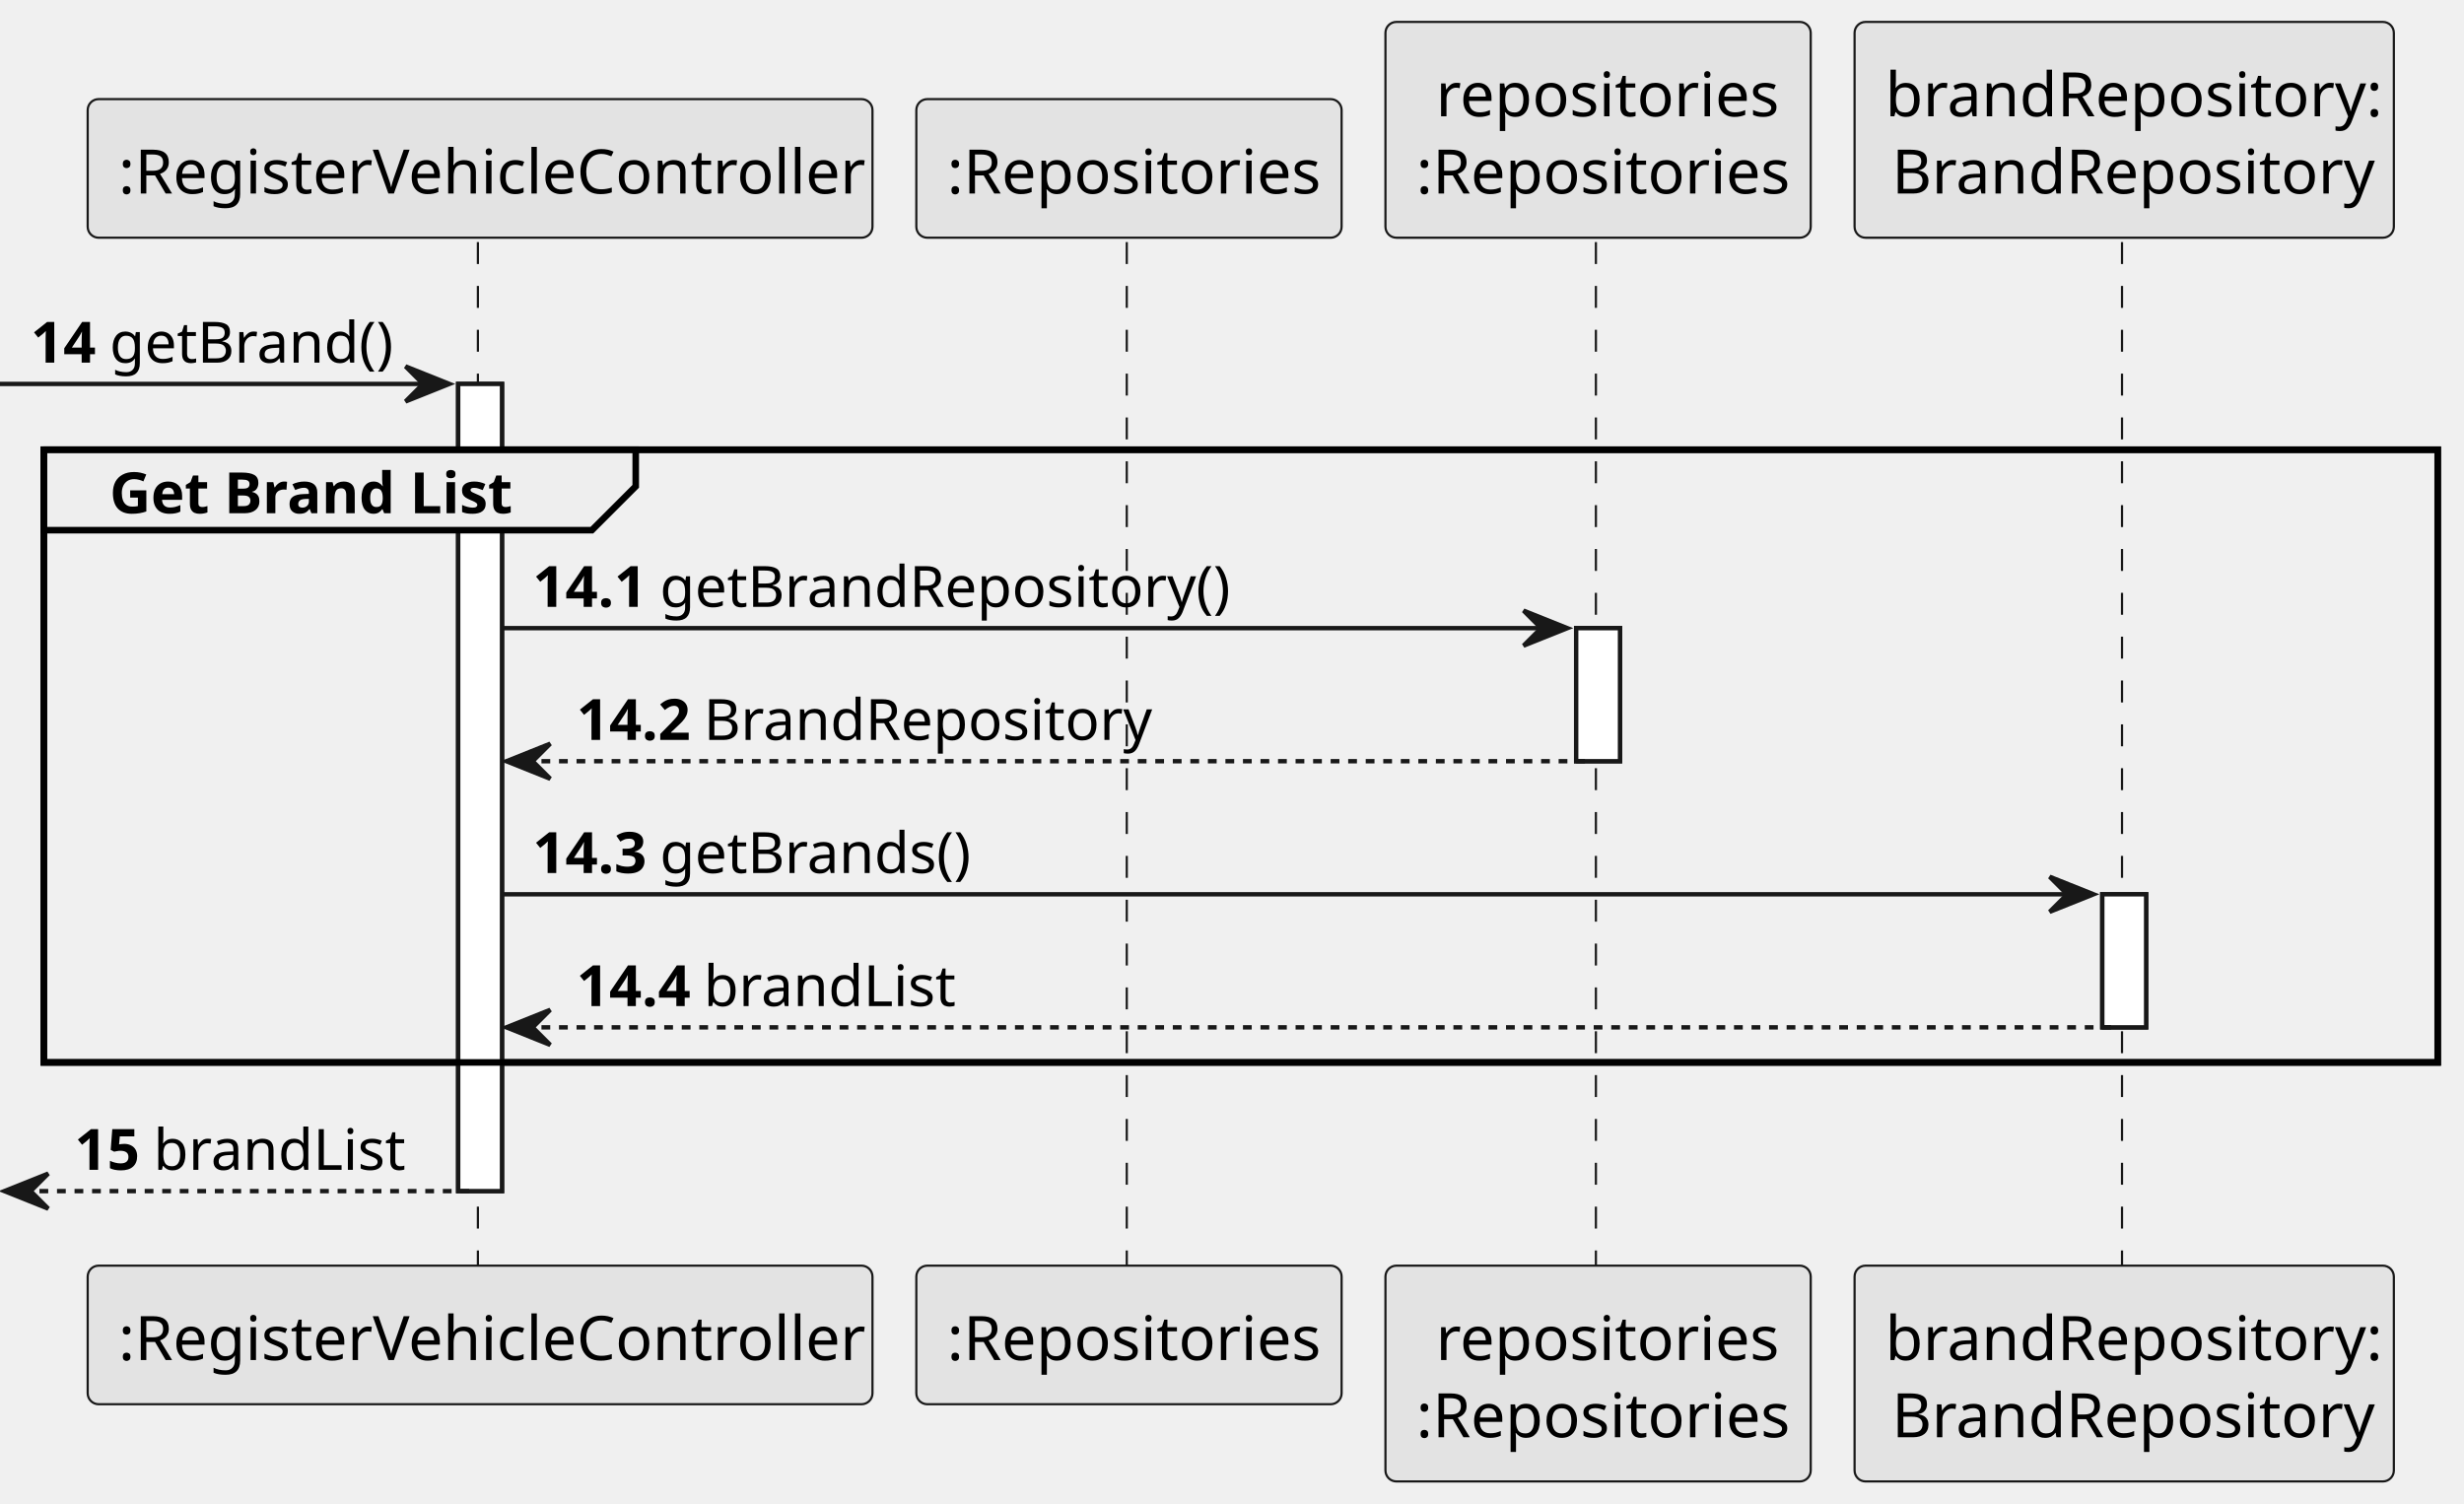
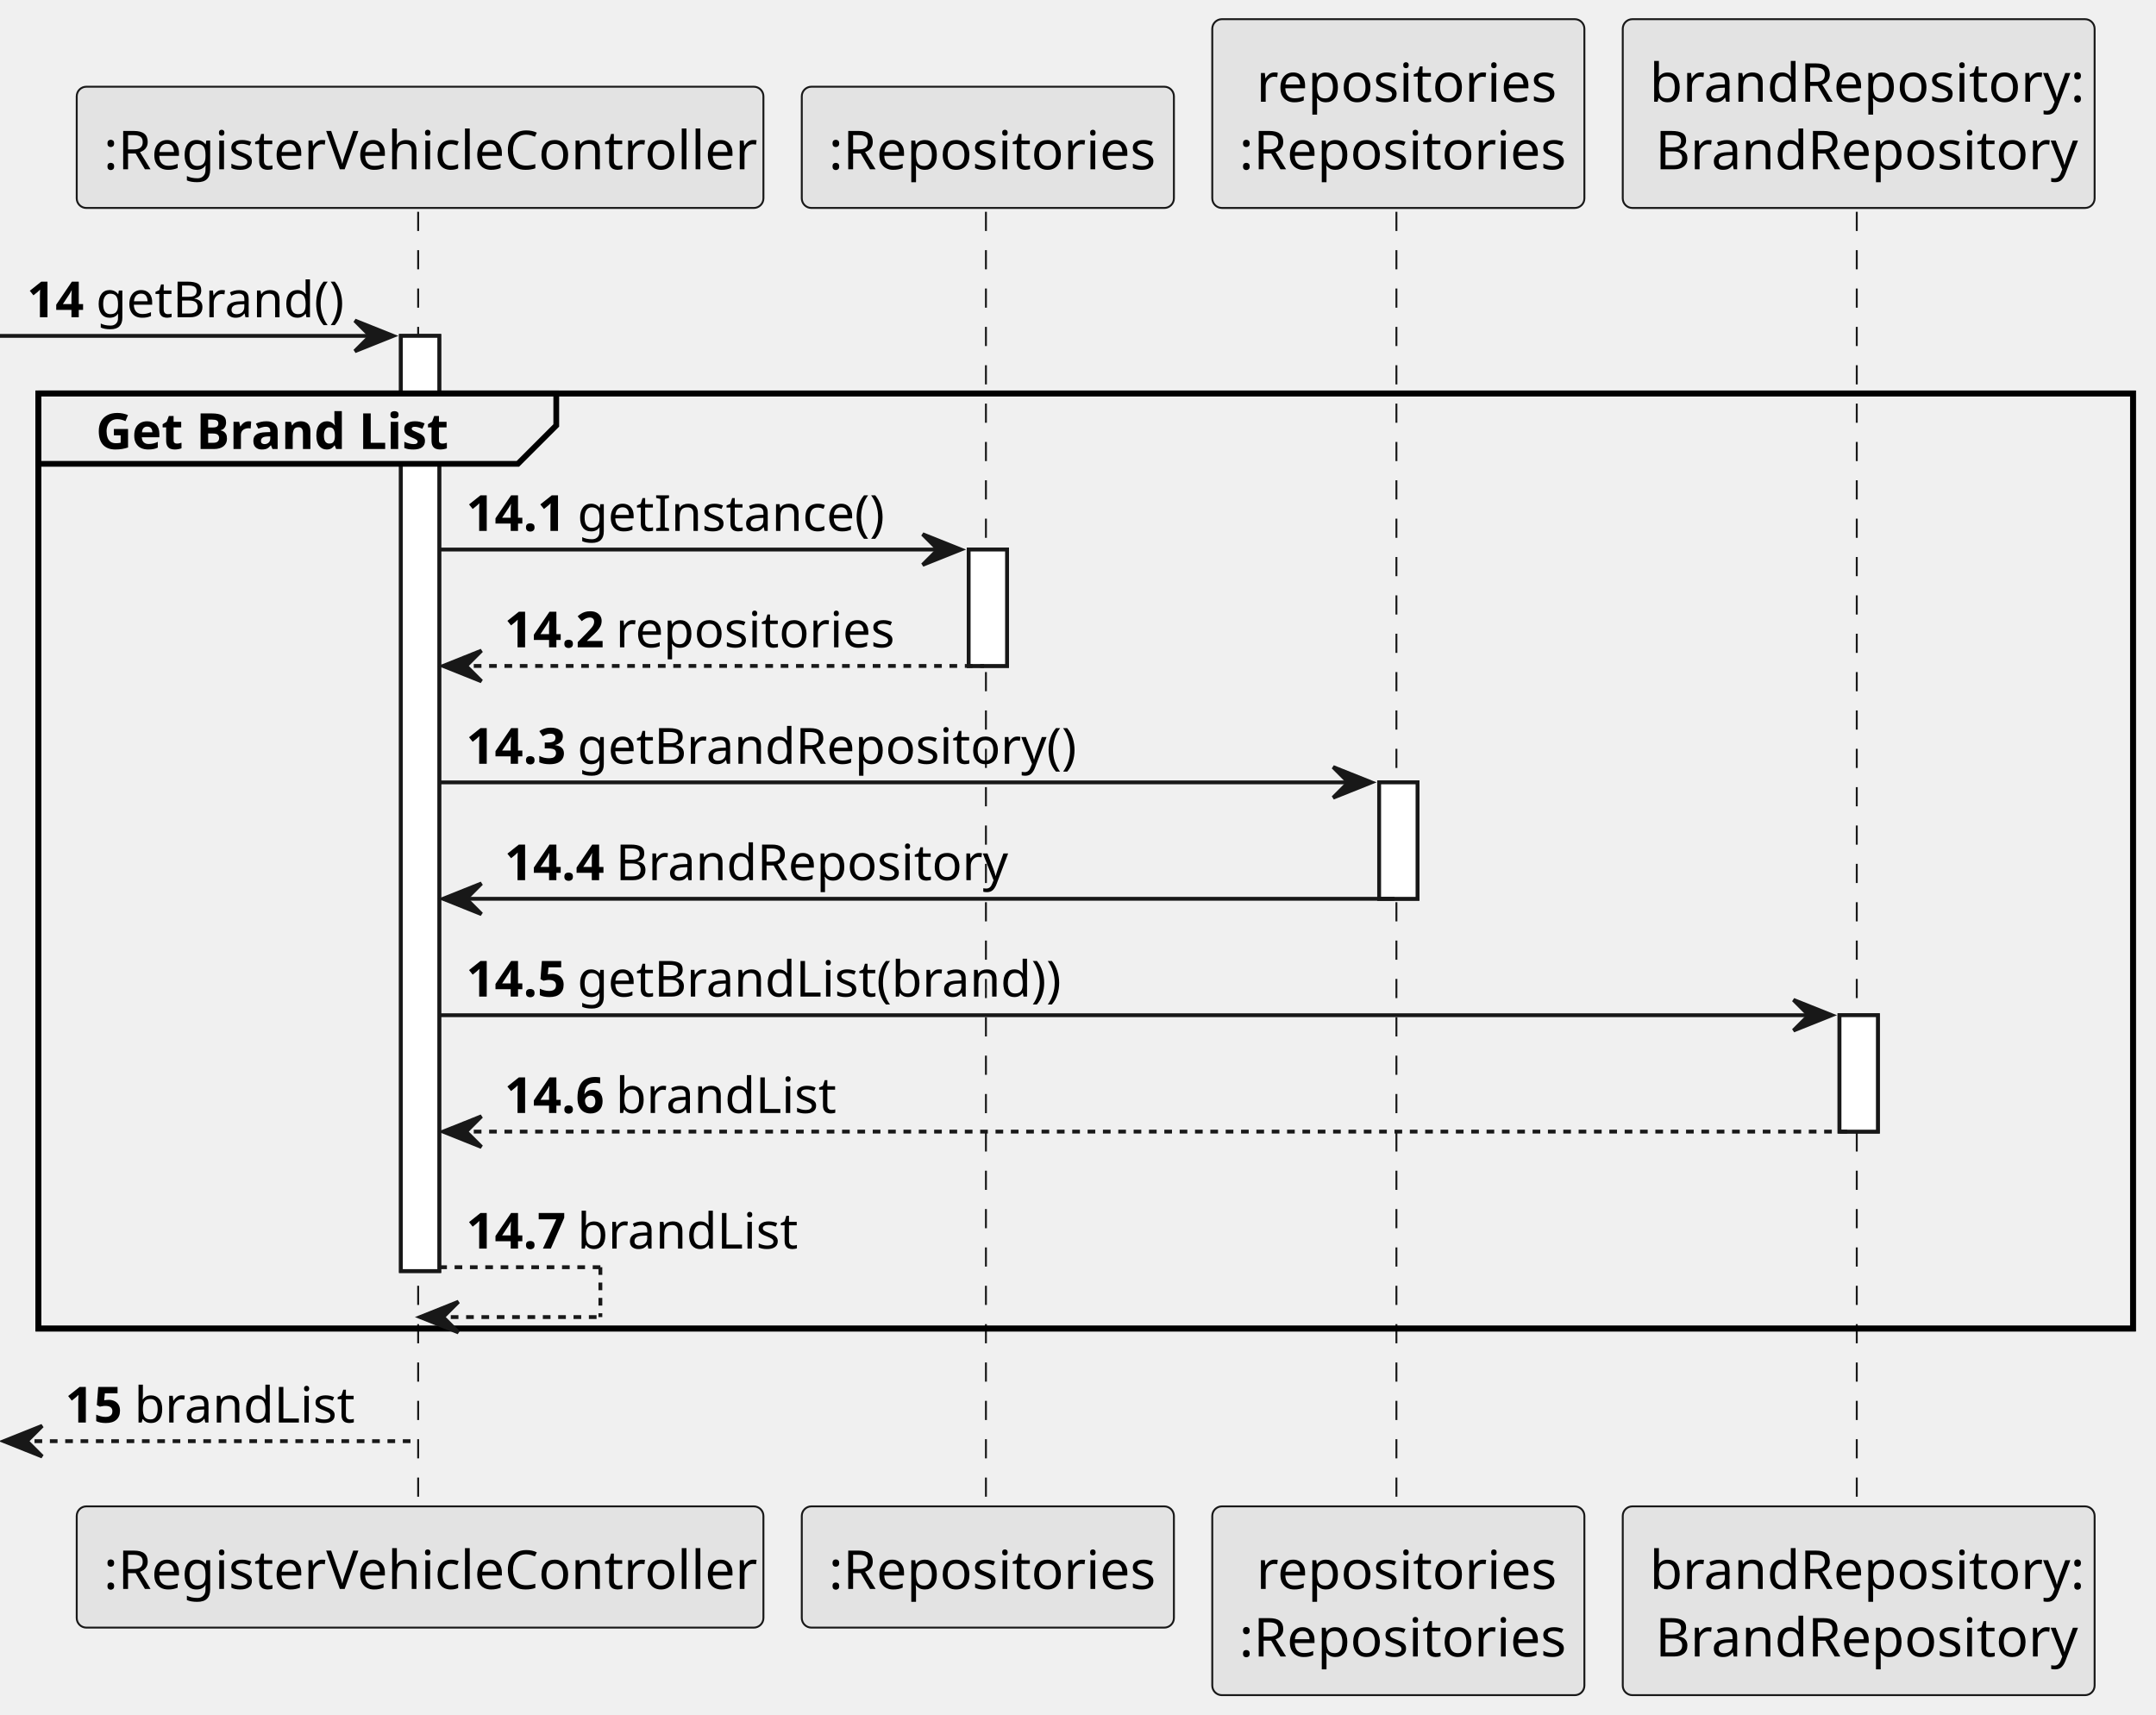
- <svg xmlns="http://www.w3.org/2000/svg" contentStyleType="text/css" height="343px" preserveAspectRatio="none" style="width:562px;height:343px;background:#FFFFFF;" version="1.1" viewBox="0 0 562 343" width="562px" zoomAndPan="magnify">
+ <svg xmlns="http://www.w3.org/2000/svg" contentStyleType="text/css" height="447px" preserveAspectRatio="none" style="width:562px;height:447px;background:#FFFFFF;" version="1.1" viewBox="0 0 562 447" width="562px" zoomAndPan="magnify">
  <defs />
  <g>
-     <rect fill="#FFFFFF" height="184.109" style="stroke:#181818;stroke-width:1.0;" width="10" x="104.5" y="87.57" />
-     <rect fill="#FFFFFF" height="30.352" style="stroke:#181818;stroke-width:1.0;" width="10" x="359.5" y="143.273" />
-     <rect fill="#FFFFFF" height="30.352" style="stroke:#181818;stroke-width:1.0;" width="10" x="479.5" y="203.977" />
-     <rect fill="none" height="139.758" style="stroke:#000000;stroke-width:1.5;" width="546" x="10" y="102.57" />
-     <line style="stroke:#181818;stroke-width:0.5;stroke-dasharray:5.0,5.0;" x1="109" x2="109" y1="55.219" y2="289.68" />
-     <line style="stroke:#181818;stroke-width:0.5;stroke-dasharray:5.0,5.0;" x1="257" x2="257" y1="55.219" y2="289.68" />
-     <line style="stroke:#181818;stroke-width:0.5;stroke-dasharray:5.0,5.0;" x1="364" x2="364" y1="55.219" y2="289.68" />
-     <line style="stroke:#181818;stroke-width:0.5;stroke-dasharray:5.0,5.0;" x1="484" x2="484" y1="55.219" y2="289.68" />
+     <rect fill="#FFFFFF" height="243.812" style="stroke:#181818;stroke-width:1.0;" width="10" x="104.5" y="87.57" />
+     <rect fill="#FFFFFF" height="30.352" style="stroke:#181818;stroke-width:1.0;" width="10" x="252.5" y="143.273" />
+     <rect fill="#FFFFFF" height="30.352" style="stroke:#181818;stroke-width:1.0;" width="10" x="359.5" y="203.977" />
+     <rect fill="#FFFFFF" height="30.352" style="stroke:#181818;stroke-width:1.0;" width="10" x="479.5" y="264.68" />
+     <rect fill="none" height="243.812" style="stroke:#000000;stroke-width:1.5;" width="546" x="10" y="102.57" />
+     <line style="stroke:#181818;stroke-width:0.5;stroke-dasharray:5.0,5.0;" x1="109" x2="109" y1="55.219" y2="393.734" />
+     <line style="stroke:#181818;stroke-width:0.5;stroke-dasharray:5.0,5.0;" x1="257" x2="257" y1="55.219" y2="393.734" />
+     <line style="stroke:#181818;stroke-width:0.5;stroke-dasharray:5.0,5.0;" x1="364" x2="364" y1="55.219" y2="393.734" />
+     <line style="stroke:#181818;stroke-width:0.5;stroke-dasharray:5.0,5.0;" x1="484" x2="484" y1="55.219" y2="393.734" />
    <rect fill="#E3E3E3" height="31.609" rx="2.5" ry="2.5" style="stroke:#181818;stroke-width:0.5;" width="179" x="20" y="22.609" />
    <text fill="#000000" font-family="sans-serif" font-size="14" lengthAdjust="spacing" textLength="165" x="27" y="44.143">:RegisterVehicleController</text>
-     <rect fill="#E3E3E3" height="31.609" rx="2.5" ry="2.5" style="stroke:#181818;stroke-width:0.5;" width="179" x="20" y="288.68" />
-     <text fill="#000000" font-family="sans-serif" font-size="14" lengthAdjust="spacing" textLength="165" x="27" y="310.213">:RegisterVehicleController</text>
+     <rect fill="#E3E3E3" height="31.609" rx="2.5" ry="2.5" style="stroke:#181818;stroke-width:0.5;" width="179" x="20" y="392.734" />
+     <text fill="#000000" font-family="sans-serif" font-size="14" lengthAdjust="spacing" textLength="165" x="27" y="414.268">:RegisterVehicleController</text>
    <rect fill="#E3E3E3" height="31.609" rx="2.5" ry="2.5" style="stroke:#181818;stroke-width:0.5;" width="97" x="209" y="22.609" />
    <text fill="#000000" font-family="sans-serif" font-size="14" lengthAdjust="spacing" textLength="83" x="216" y="44.143">:Repositories</text>
-     <rect fill="#E3E3E3" height="31.609" rx="2.5" ry="2.5" style="stroke:#181818;stroke-width:0.5;" width="97" x="209" y="288.68" />
-     <text fill="#000000" font-family="sans-serif" font-size="14" lengthAdjust="spacing" textLength="83" x="216" y="310.213">:Repositories</text>
+     <rect fill="#E3E3E3" height="31.609" rx="2.5" ry="2.5" style="stroke:#181818;stroke-width:0.5;" width="97" x="209" y="392.734" />
+     <text fill="#000000" font-family="sans-serif" font-size="14" lengthAdjust="spacing" textLength="83" x="216" y="414.268">:Repositories</text>
    <rect fill="#E3E3E3" height="49.219" rx="2.5" ry="2.5" style="stroke:#181818;stroke-width:0.5;" width="97" x="316" y="5" />
    <text fill="#000000" font-family="sans-serif" font-size="14" lengthAdjust="spacing" textLength="74" x="327.5" y="26.533">repositories</text>
    <text fill="#000000" font-family="sans-serif" font-size="14" lengthAdjust="spacing" textLength="83" x="323" y="44.143">:Repositories</text>
-     <rect fill="#E3E3E3" height="49.219" rx="2.5" ry="2.5" style="stroke:#181818;stroke-width:0.5;" width="97" x="316" y="288.68" />
-     <text fill="#000000" font-family="sans-serif" font-size="14" lengthAdjust="spacing" textLength="74" x="327.5" y="310.213">repositories</text>
-     <text fill="#000000" font-family="sans-serif" font-size="14" lengthAdjust="spacing" textLength="83" x="323" y="327.822">:Repositories</text>
+     <rect fill="#E3E3E3" height="49.219" rx="2.5" ry="2.5" style="stroke:#181818;stroke-width:0.5;" width="97" x="316" y="392.734" />
+     <text fill="#000000" font-family="sans-serif" font-size="14" lengthAdjust="spacing" textLength="74" x="327.5" y="414.268">repositories</text>
+     <text fill="#000000" font-family="sans-serif" font-size="14" lengthAdjust="spacing" textLength="83" x="323" y="431.877">:Repositories</text>
    <rect fill="#E3E3E3" height="49.219" rx="2.5" ry="2.5" style="stroke:#181818;stroke-width:0.5;" width="123" x="423" y="5" />
    <text fill="#000000" font-family="sans-serif" font-size="14" lengthAdjust="spacing" textLength="109" x="430" y="26.533">brandRepository:</text>
    <text fill="#000000" font-family="sans-serif" font-size="14" lengthAdjust="spacing" textLength="106" x="431.5" y="44.143">BrandRepository</text>
-     <rect fill="#E3E3E3" height="49.219" rx="2.5" ry="2.5" style="stroke:#181818;stroke-width:0.5;" width="123" x="423" y="288.68" />
-     <text fill="#000000" font-family="sans-serif" font-size="14" lengthAdjust="spacing" textLength="109" x="430" y="310.213">brandRepository:</text>
-     <text fill="#000000" font-family="sans-serif" font-size="14" lengthAdjust="spacing" textLength="106" x="431.5" y="327.822">BrandRepository</text>
-     <rect fill="#FFFFFF" height="184.109" style="stroke:#181818;stroke-width:1.0;" width="10" x="104.5" y="87.57" />
-     <rect fill="#FFFFFF" height="30.352" style="stroke:#181818;stroke-width:1.0;" width="10" x="359.5" y="143.273" />
-     <rect fill="#FFFFFF" height="30.352" style="stroke:#181818;stroke-width:1.0;" width="10" x="479.5" y="203.977" />
+     <rect fill="#E3E3E3" height="49.219" rx="2.5" ry="2.5" style="stroke:#181818;stroke-width:0.5;" width="123" x="423" y="392.734" />
+     <text fill="#000000" font-family="sans-serif" font-size="14" lengthAdjust="spacing" textLength="109" x="430" y="414.268">brandRepository:</text>
+     <text fill="#000000" font-family="sans-serif" font-size="14" lengthAdjust="spacing" textLength="106" x="431.5" y="431.877">BrandRepository</text>
+     <rect fill="#FFFFFF" height="243.812" style="stroke:#181818;stroke-width:1.0;" width="10" x="104.5" y="87.57" />
+     <rect fill="#FFFFFF" height="30.352" style="stroke:#181818;stroke-width:1.0;" width="10" x="252.5" y="143.273" />
+     <rect fill="#FFFFFF" height="30.352" style="stroke:#181818;stroke-width:1.0;" width="10" x="359.5" y="203.977" />
+     <rect fill="#FFFFFF" height="30.352" style="stroke:#181818;stroke-width:1.0;" width="10" x="479.5" y="264.68" />
    <polygon fill="#181818" points="92.5,83.57,102.5,87.57,92.5,91.57,96.5,87.57" style="stroke:#181818;stroke-width:1.0;" />
    <line style="stroke:#181818;stroke-width:1.0;" x1="0" x2="98.5" y1="87.57" y2="87.57" />
    <text fill="#000000" font-family="sans-serif" font-size="13" font-weight="bold" lengthAdjust="spacing" textLength="14" x="7" y="82.714">14</text>
    <text fill="#000000" font-family="sans-serif" font-size="13" lengthAdjust="spacing" textLength="60" x="25" y="82.714">getBrand()</text>
    <path d="M10,102.57 L145,102.57 L145,110.922 L135,120.922 L10,120.922 L10,102.57 " fill="#EEEEEE" style="stroke:#000000;stroke-width:1.5;" />
-     <rect fill="none" height="139.758" style="stroke:#000000;stroke-width:1.5;" width="546" x="10" y="102.57" />
+     <rect fill="none" height="243.812" style="stroke:#000000;stroke-width:1.5;" width="546" x="10" y="102.57" />
    <text fill="#000000" font-family="sans-serif" font-size="13" font-weight="bold" lengthAdjust="spacing" textLength="90" x="25" y="117.065">Get Brand List</text>
-     <polygon fill="#181818" points="347.5,139.273,357.5,143.273,347.5,147.273,351.5,143.273" style="stroke:#181818;stroke-width:1.0;" />
-     <line style="stroke:#181818;stroke-width:1.0;" x1="114.5" x2="353.5" y1="143.273" y2="143.273" />
+     <polygon fill="#181818" points="240.5,139.273,250.5,143.273,240.5,147.273,244.5,143.273" style="stroke:#181818;stroke-width:1.0;" />
+     <line style="stroke:#181818;stroke-width:1.0;" x1="114.5" x2="246.5" y1="143.273" y2="143.273" />
    <text fill="#000000" font-family="sans-serif" font-size="13" font-weight="bold" lengthAdjust="spacing" textLength="25" x="121.5" y="138.417">14.1</text>
-     <text fill="#000000" font-family="sans-serif" font-size="13" lengthAdjust="spacing" textLength="122" x="150.5" y="138.417">getBrandRepository()</text>
+     <text fill="#000000" font-family="sans-serif" font-size="13" lengthAdjust="spacing" textLength="75" x="150.5" y="138.417">getInstance()</text>
    <polygon fill="#181818" points="125.5,169.625,115.5,173.625,125.5,177.625,121.5,173.625" style="stroke:#181818;stroke-width:1.0;" />
-     <line style="stroke:#181818;stroke-width:1.0;stroke-dasharray:2.0,2.0;" x1="119.5" x2="363.5" y1="173.625" y2="173.625" />
+     <line style="stroke:#181818;stroke-width:1.0;stroke-dasharray:2.0,2.0;" x1="119.5" x2="256.5" y1="173.625" y2="173.625" />
    <text fill="#000000" font-family="sans-serif" font-size="13" font-weight="bold" lengthAdjust="spacing" textLength="25" x="131.5" y="168.769">14.2</text>
-     <text fill="#000000" font-family="sans-serif" font-size="13" lengthAdjust="spacing" textLength="96" x="160.5" y="168.769">BrandRepository</text>
-     <polygon fill="#181818" points="467.5,199.977,477.5,203.977,467.5,207.977,471.5,203.977" style="stroke:#181818;stroke-width:1.0;" />
-     <line style="stroke:#181818;stroke-width:1.0;" x1="114.5" x2="473.5" y1="203.977" y2="203.977" />
+     <text fill="#000000" font-family="sans-serif" font-size="13" lengthAdjust="spacing" textLength="67" x="160.5" y="168.769">repositories</text>
+     <polygon fill="#181818" points="347.5,199.977,357.5,203.977,347.5,207.977,351.5,203.977" style="stroke:#181818;stroke-width:1.0;" />
+     <line style="stroke:#181818;stroke-width:1.0;" x1="114.5" x2="353.5" y1="203.977" y2="203.977" />
    <text fill="#000000" font-family="sans-serif" font-size="13" font-weight="bold" lengthAdjust="spacing" textLength="25" x="121.5" y="199.12">14.3</text>
-     <text fill="#000000" font-family="sans-serif" font-size="13" lengthAdjust="spacing" textLength="67" x="150.5" y="199.12">getBrands()</text>
+     <text fill="#000000" font-family="sans-serif" font-size="13" lengthAdjust="spacing" textLength="122" x="150.5" y="199.12">getBrandRepository()</text>
    <polygon fill="#181818" points="125.5,230.328,115.5,234.328,125.5,238.328,121.5,234.328" style="stroke:#181818;stroke-width:1.0;" />
-     <line style="stroke:#181818;stroke-width:1.0;stroke-dasharray:2.0,2.0;" x1="119.5" x2="483.5" y1="234.328" y2="234.328" />
+     <line style="stroke:#181818;stroke-width:1.0;" x1="119.5" x2="363.5" y1="234.328" y2="234.328" />
    <text fill="#000000" font-family="sans-serif" font-size="13" font-weight="bold" lengthAdjust="spacing" textLength="25" x="131.5" y="229.472">14.4</text>
-     <text fill="#000000" font-family="sans-serif" font-size="13" lengthAdjust="spacing" textLength="53" x="160.5" y="229.472">brandList</text>
-     <polygon fill="#181818" points="11,267.68,1,271.68,11,275.68,7,271.68" style="stroke:#181818;stroke-width:1.0;" />
-     <line style="stroke:#181818;stroke-width:1.0;stroke-dasharray:2.0,2.0;" x1="5" x2="108.5" y1="271.68" y2="271.68" />
-     <text fill="#000000" font-family="sans-serif" font-size="13" font-weight="bold" lengthAdjust="spacing" textLength="14" x="17" y="266.823">15</text>
-     <text fill="#000000" font-family="sans-serif" font-size="13" lengthAdjust="spacing" textLength="53" x="35" y="266.823">brandList</text>
+     <text fill="#000000" font-family="sans-serif" font-size="13" lengthAdjust="spacing" textLength="96" x="160.5" y="229.472">BrandRepository</text>
+     <polygon fill="#181818" points="467.5,260.68,477.5,264.68,467.5,268.68,471.5,264.68" style="stroke:#181818;stroke-width:1.0;" />
+     <line style="stroke:#181818;stroke-width:1.0;" x1="114.5" x2="473.5" y1="264.68" y2="264.68" />
+     <text fill="#000000" font-family="sans-serif" font-size="13" font-weight="bold" lengthAdjust="spacing" textLength="25" x="121.5" y="259.823">14.5</text>
+     <text fill="#000000" font-family="sans-serif" font-size="13" lengthAdjust="spacing" textLength="117" x="150.5" y="259.823">getBrandList(brand))</text>
+     <polygon fill="#181818" points="125.5,291.031,115.5,295.031,125.5,299.031,121.5,295.031" style="stroke:#181818;stroke-width:1.0;" />
+     <line style="stroke:#181818;stroke-width:1.0;stroke-dasharray:2.0,2.0;" x1="119.5" x2="483.5" y1="295.031" y2="295.031" />
+     <text fill="#000000" font-family="sans-serif" font-size="13" font-weight="bold" lengthAdjust="spacing" textLength="25" x="131.5" y="290.175">14.6</text>
+     <text fill="#000000" font-family="sans-serif" font-size="13" lengthAdjust="spacing" textLength="53" x="160.5" y="290.175">brandList</text>
+     <line style="stroke:#181818;stroke-width:1.0;stroke-dasharray:2.0,2.0;" x1="114.5" x2="156.5" y1="330.383" y2="330.383" />
+     <line style="stroke:#181818;stroke-width:1.0;stroke-dasharray:2.0,2.0;" x1="156.5" x2="156.5" y1="330.383" y2="343.383" />
+     <line style="stroke:#181818;stroke-width:1.0;stroke-dasharray:2.0,2.0;" x1="109.5" x2="156.5" y1="343.383" y2="343.383" />
+     <polygon fill="#181818" points="119.5,339.383,109.5,343.383,119.5,347.383,115.5,343.383" style="stroke:#181818;stroke-width:1.0;" />
+     <text fill="#000000" font-family="sans-serif" font-size="13" font-weight="bold" lengthAdjust="spacing" textLength="25" x="121.5" y="325.526">14.7</text>
+     <text fill="#000000" font-family="sans-serif" font-size="13" lengthAdjust="spacing" textLength="53" x="150.5" y="325.526">brandList</text>
+     <polygon fill="#181818" points="11,371.734,1,375.734,11,379.734,7,375.734" style="stroke:#181818;stroke-width:1.0;" />
+     <line style="stroke:#181818;stroke-width:1.0;stroke-dasharray:2.0,2.0;" x1="5" x2="108.5" y1="375.734" y2="375.734" />
+     <text fill="#000000" font-family="sans-serif" font-size="13" font-weight="bold" lengthAdjust="spacing" textLength="14" x="17" y="370.878">15</text>
+     <text fill="#000000" font-family="sans-serif" font-size="13" lengthAdjust="spacing" textLength="53" x="35" y="370.878">brandList</text>
  </g>
</svg>
